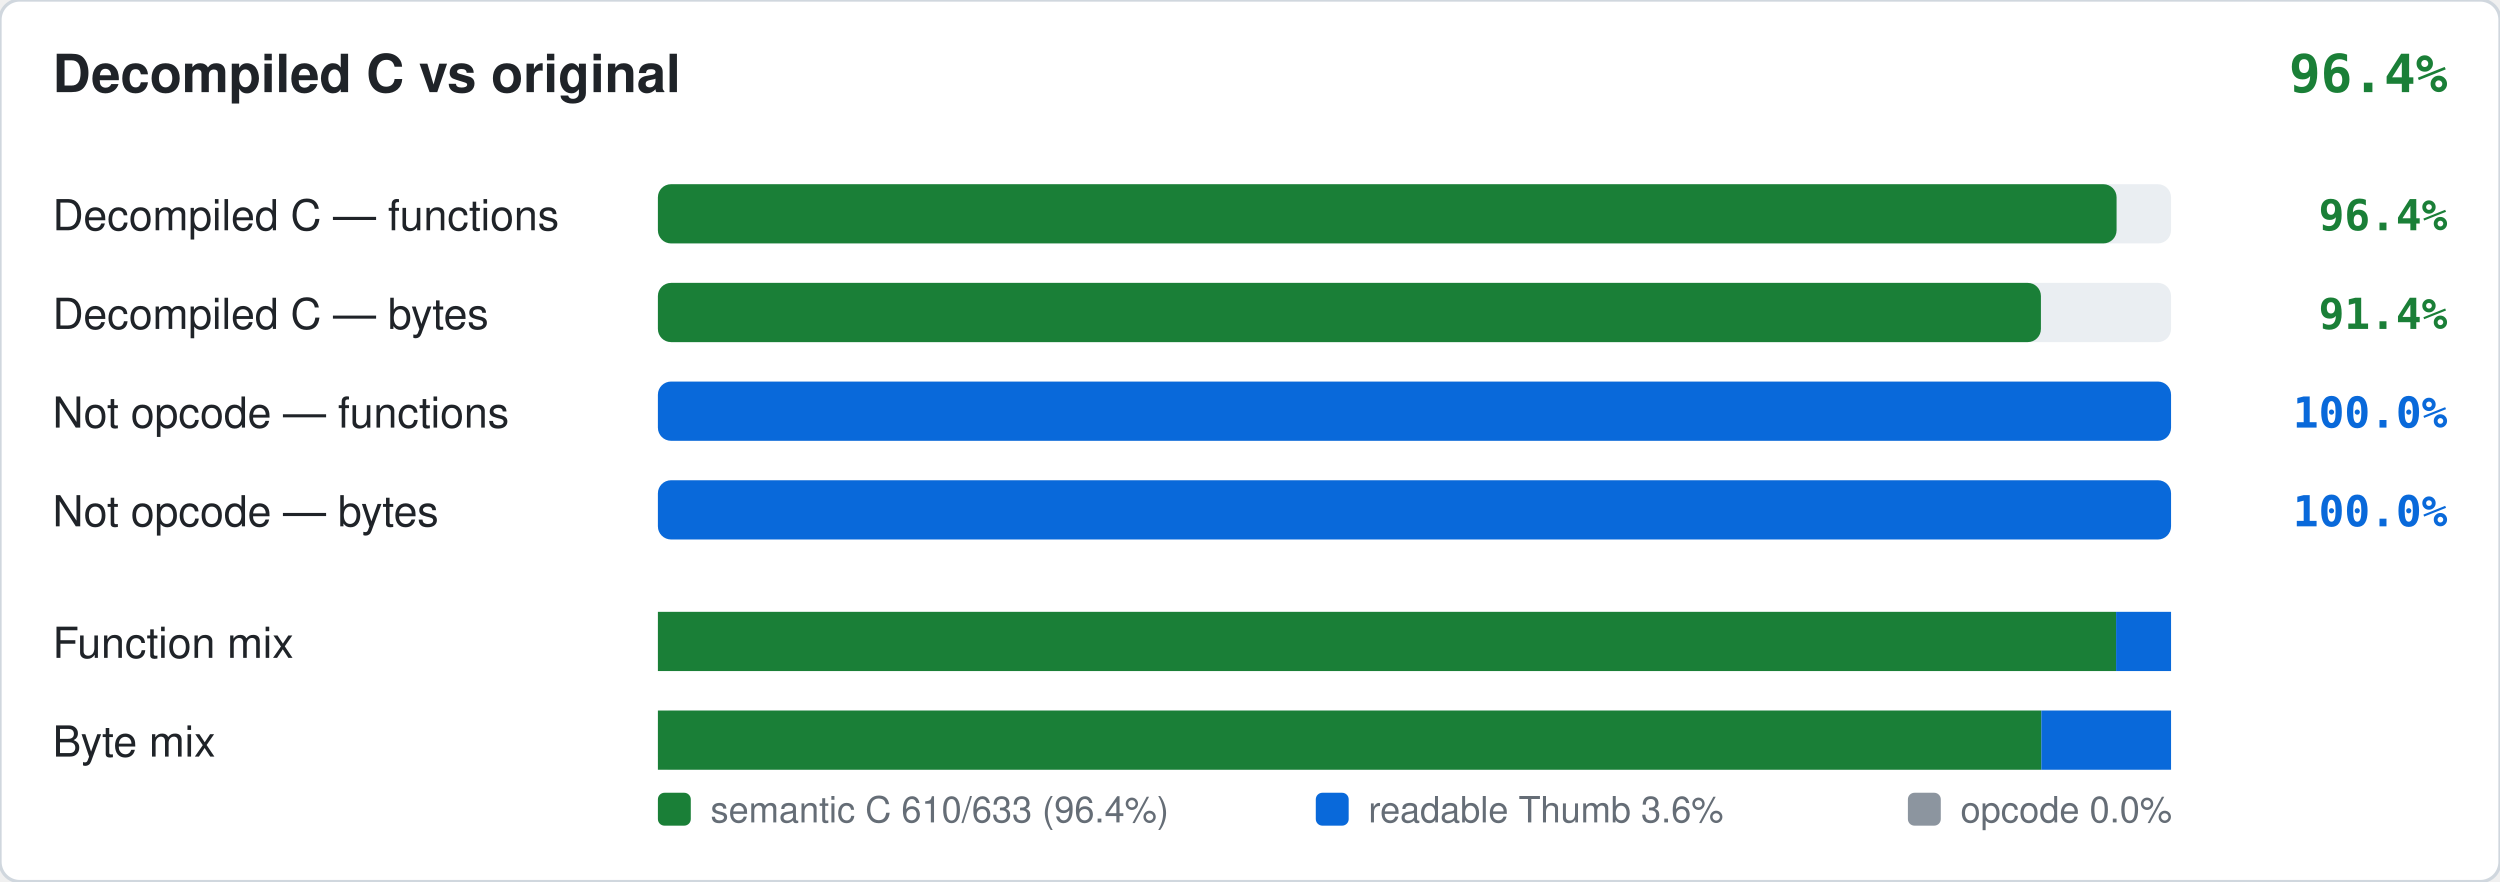
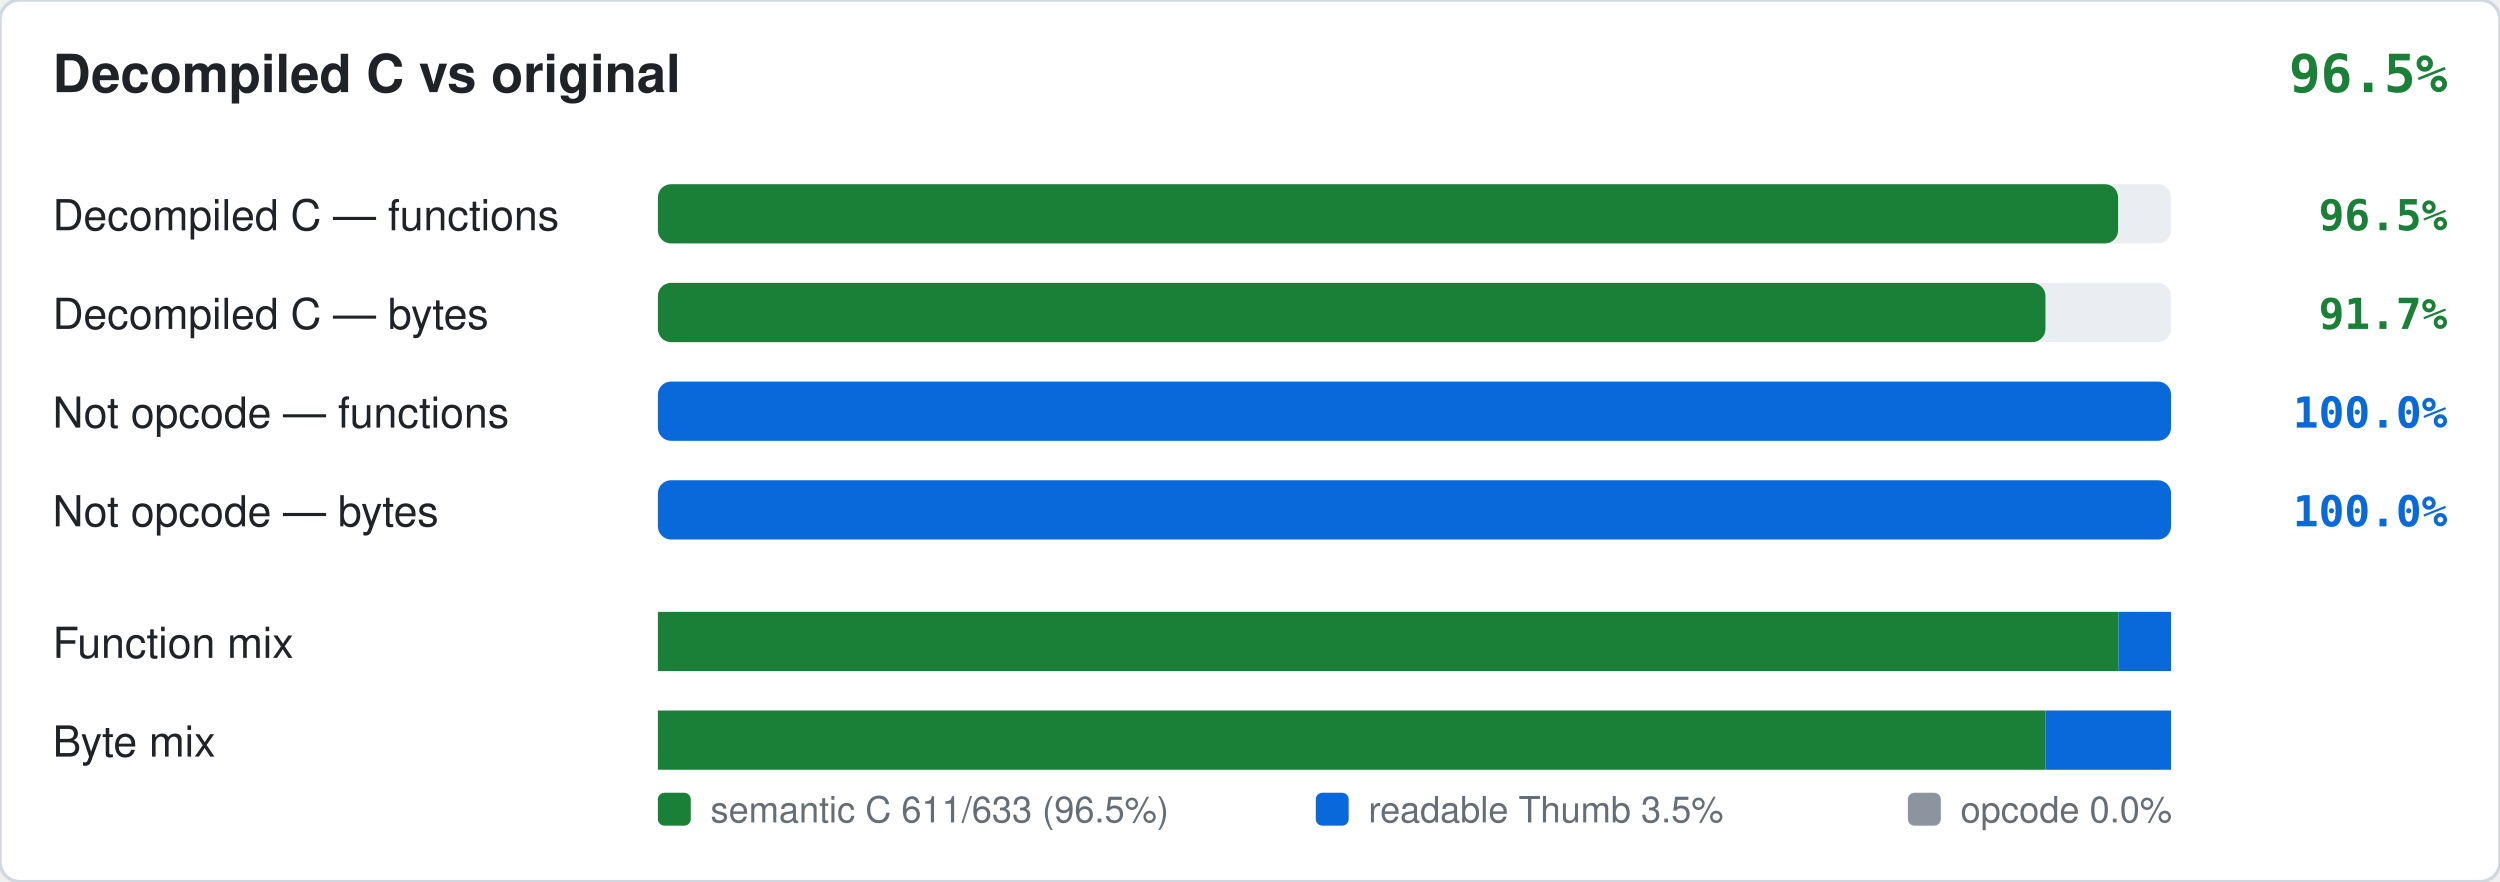
- <svg xmlns="http://www.w3.org/2000/svg" width="760" height="268" viewBox="0 0 760 268" role="img" aria-label="Decompiled C 96.4% functions, 91.4% bytes (610/633, 82,534/90,272)">
+ <svg xmlns="http://www.w3.org/2000/svg" width="760" height="268" viewBox="0 0 760 268" role="img" aria-label="Decompiled C 96.5% functions, 91.7% bytes (611/633, 82,778/90,272)">
  <rect width="760" height="268" rx="6" fill="#ffffff" stroke="#d0d7de" />
  <text x="16" y="28" font-family="-apple-system,BlinkMacSystemFont,Segoe UI,Helvetica,Arial,sans-serif" font-size="16" font-weight="600" fill="#1f2328">Decompiled C vs original</text>
-   <text x="744" y="28" text-anchor="end" font-family="ui-monospace,SFMono-Regular,Menlo,Consolas,monospace" font-size="16" font-weight="700" fill="#1a7f37">96.4%</text>
+   <text x="744" y="28" text-anchor="end" font-family="ui-monospace,SFMono-Regular,Menlo,Consolas,monospace" font-size="16" font-weight="700" fill="#1a7f37">96.5%</text>
  <text x="16" y="70" font-family="-apple-system,BlinkMacSystemFont,Segoe UI,Helvetica,Arial,sans-serif" font-size="13" fill="#1f2328">Decompiled C — functions</text>
  <rect x="200.00" y="56.00" width="460.00" height="18.00" rx="4" fill="#eaeef2" />
-   <rect x="200.00" y="56.00" width="443.44" height="18.00" rx="4" fill="#1a7f37" />
-   <text x="744" y="70" text-anchor="end" font-family="ui-monospace,SFMono-Regular,Menlo,Consolas,monospace" font-size="13" font-weight="700" fill="#1a7f37">96.4%</text>
+   <rect x="200.00" y="56.00" width="443.90" height="18.00" rx="4" fill="#1a7f37" />
+   <text x="744" y="70" text-anchor="end" font-family="ui-monospace,SFMono-Regular,Menlo,Consolas,monospace" font-size="13" font-weight="700" fill="#1a7f37">96.5%</text>
  <text x="16" y="100" font-family="-apple-system,BlinkMacSystemFont,Segoe UI,Helvetica,Arial,sans-serif" font-size="13" fill="#1f2328">Decompiled C — bytes</text>
  <rect x="200.00" y="86.00" width="460.00" height="18.00" rx="4" fill="#eaeef2" />
-   <rect x="200.00" y="86.00" width="420.44" height="18.00" rx="4" fill="#1a7f37" />
-   <text x="744" y="100" text-anchor="end" font-family="ui-monospace,SFMono-Regular,Menlo,Consolas,monospace" font-size="13" font-weight="700" fill="#1a7f37">91.4%</text>
+   <rect x="200.00" y="86.00" width="421.82" height="18.00" rx="4" fill="#1a7f37" />
+   <text x="744" y="100" text-anchor="end" font-family="ui-monospace,SFMono-Regular,Menlo,Consolas,monospace" font-size="13" font-weight="700" fill="#1a7f37">91.7%</text>
  <text x="16" y="130" font-family="-apple-system,BlinkMacSystemFont,Segoe UI,Helvetica,Arial,sans-serif" font-size="13" fill="#1f2328">Not opcode — functions</text>
  <rect x="200.00" y="116.00" width="460.00" height="18.00" rx="4" fill="#eaeef2" />
  <rect x="200.00" y="116.00" width="460.00" height="18.00" rx="4" fill="#0969da" />
  <text x="744" y="130" text-anchor="end" font-family="ui-monospace,SFMono-Regular,Menlo,Consolas,monospace" font-size="13" font-weight="700" fill="#0969da">100.0%</text>
  <text x="16" y="160" font-family="-apple-system,BlinkMacSystemFont,Segoe UI,Helvetica,Arial,sans-serif" font-size="13" fill="#1f2328">Not opcode — bytes</text>
  <rect x="200.00" y="146.00" width="460.00" height="18.00" rx="4" fill="#eaeef2" />
  <rect x="200.00" y="146.00" width="460.00" height="18.00" rx="4" fill="#0969da" />
  <text x="744" y="160" text-anchor="end" font-family="ui-monospace,SFMono-Regular,Menlo,Consolas,monospace" font-size="13" font-weight="700" fill="#0969da">100.0%</text>
  <text x="16" y="200" font-family="-apple-system,BlinkMacSystemFont,Segoe UI,Helvetica,Arial,sans-serif" font-size="13" fill="#1f2328">Function mix</text>
  <rect x="200.00" y="186.00" width="460.00" height="18.00" rx="4" fill="#eaeef2" />
-   <rect x="200.00" y="186.00" width="443.29" height="18.00" fill="#1a7f37" />
-   <rect x="643.29" y="186.00" width="16.71" height="18.00" fill="#0969da" />
+   <rect x="200.00" y="186.00" width="444.01" height="18.00" fill="#1a7f37" />
+   <rect x="644.01" y="186.00" width="15.99" height="18.00" fill="#0969da" />
  <text x="16" y="230" font-family="-apple-system,BlinkMacSystemFont,Segoe UI,Helvetica,Arial,sans-serif" font-size="13" fill="#1f2328">Byte mix</text>
  <rect x="200.00" y="216.00" width="460.00" height="18.00" rx="4" fill="#eaeef2" />
-   <rect x="200.00" y="216.00" width="420.57" height="18.00" fill="#1a7f37" />
-   <rect x="620.57" y="216.00" width="39.43" height="18.00" fill="#0969da" />
+   <rect x="200.00" y="216.00" width="421.81" height="18.00" fill="#1a7f37" />
+   <rect x="621.81" y="216.00" width="38.19" height="18.00" fill="#0969da" />
  <rect x="200" y="241" width="10" height="10" rx="2" fill="#1a7f37" />
-   <text x="216" y="250" font-family="-apple-system,BlinkMacSystemFont,Segoe UI,Helvetica,Arial,sans-serif" font-size="11" fill="#656d76">semantic C 610/633 (96.4%)</text>
+   <text x="216" y="250" font-family="-apple-system,BlinkMacSystemFont,Segoe UI,Helvetica,Arial,sans-serif" font-size="11" fill="#656d76">semantic C 611/633 (96.5%)</text>
  <rect x="400" y="241" width="10" height="10" rx="2" fill="#0969da" />
-   <text x="416" y="250" font-family="-apple-system,BlinkMacSystemFont,Segoe UI,Helvetica,Arial,sans-serif" font-size="11" fill="#656d76">readable Thumb 3.6%</text>
+   <text x="416" y="250" font-family="-apple-system,BlinkMacSystemFont,Segoe UI,Helvetica,Arial,sans-serif" font-size="11" fill="#656d76">readable Thumb 3.5%</text>
  <rect x="580" y="241" width="10" height="10" rx="2" fill="#8c959f" />
  <text x="596" y="250" font-family="-apple-system,BlinkMacSystemFont,Segoe UI,Helvetica,Arial,sans-serif" font-size="11" fill="#656d76">opcode 0.0%</text>
</svg>
